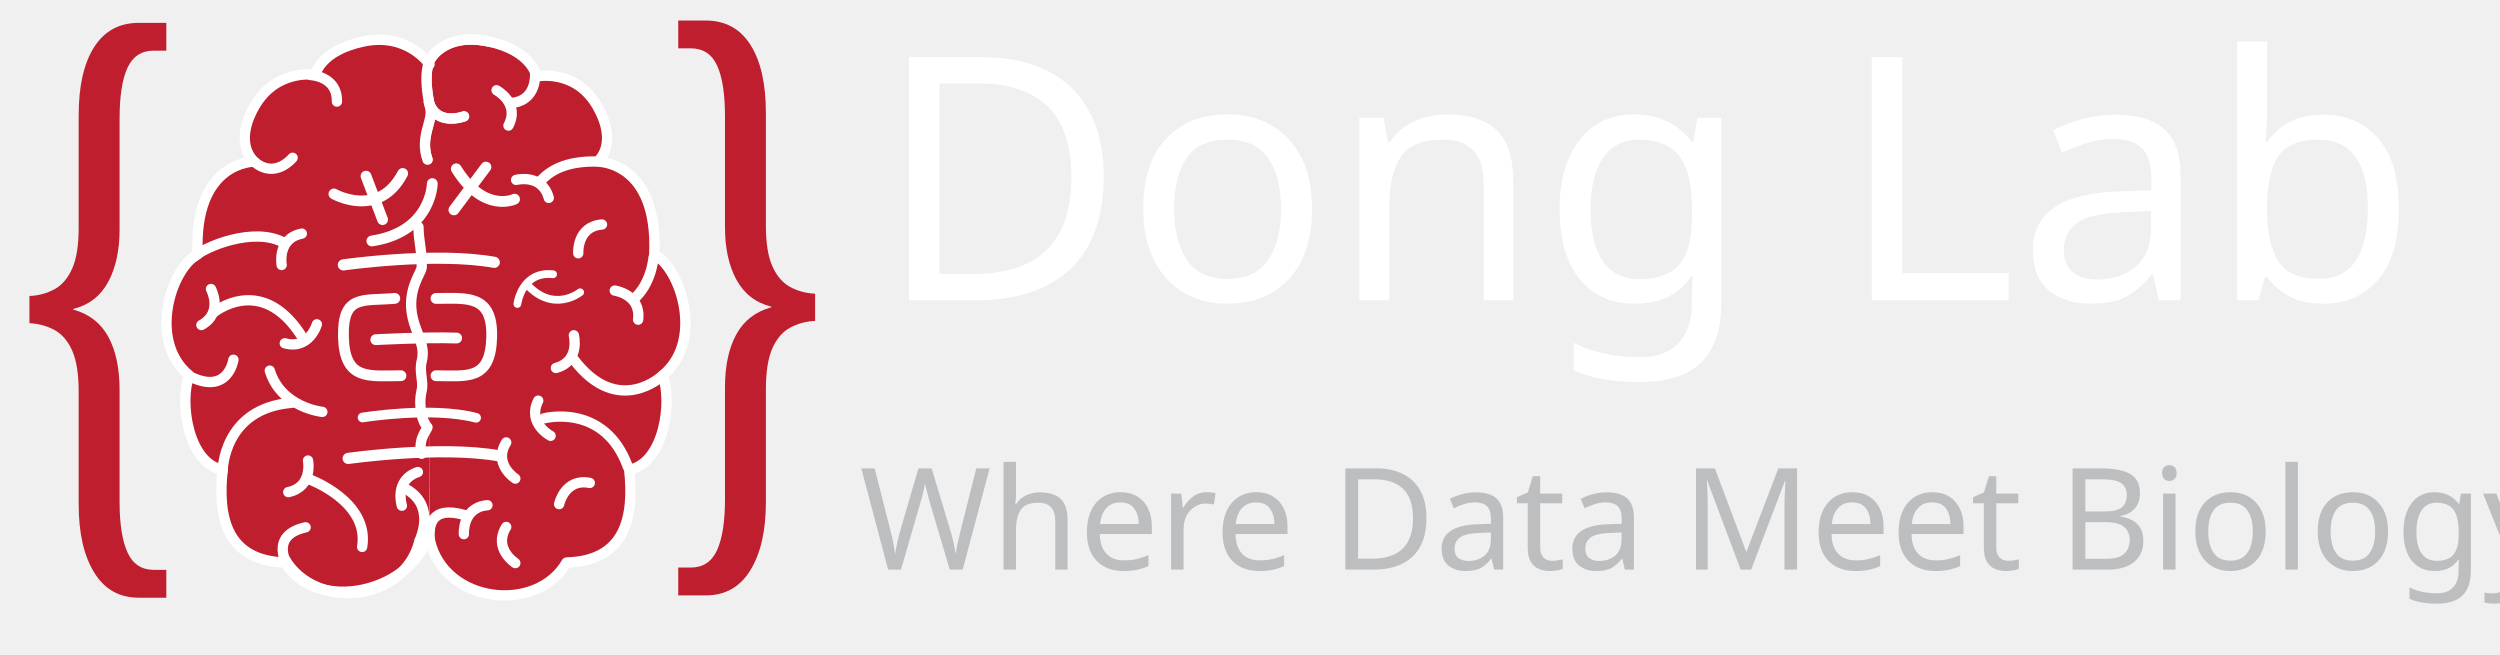
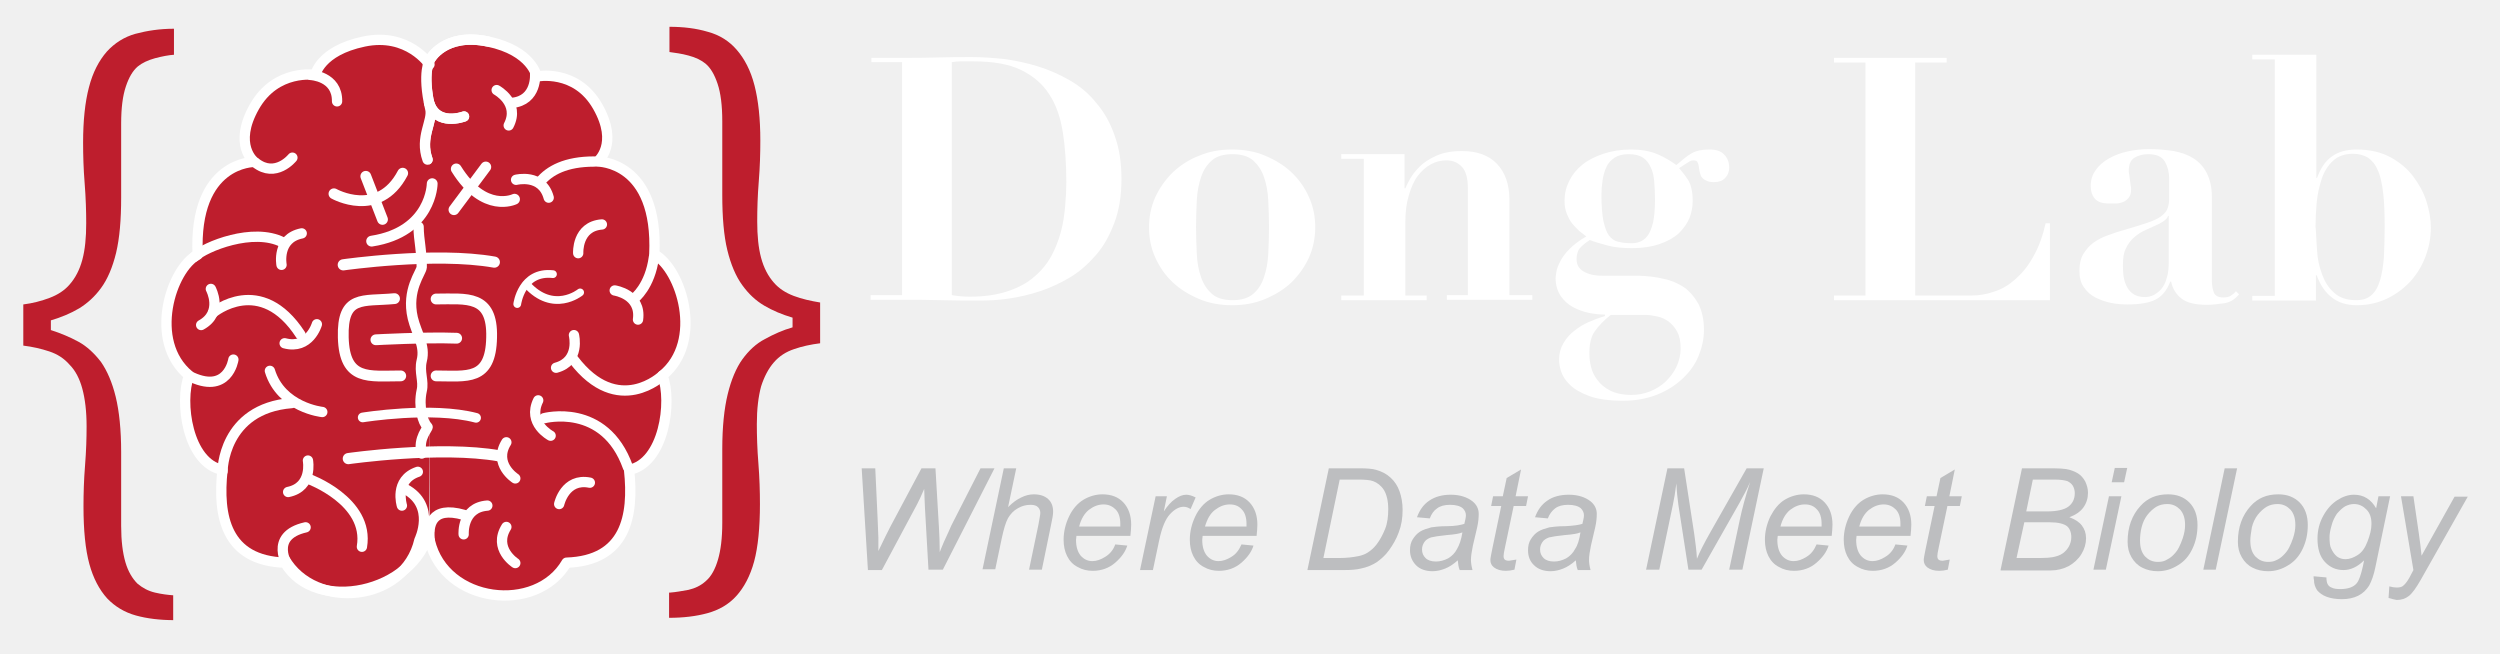
- <svg xmlns="http://www.w3.org/2000/svg" version="1.1" id="Layer_1" x="0px" y="0px" viewBox="0 0 643.78 168.42" style="enable-background:new 0 0 643.78 168.42;" xml:space="preserve">
+ <svg xmlns="http://www.w3.org/2000/svg" version="1.1" id="Layer_1" x="0px" y="0px" viewBox="0 0 643.8 168.4" style="enable-background:new 0 0 643.8 168.4;" xml:space="preserve">
  <style type="text/css">
- 	.st0{fill:#FFFFFF;}
- 	.st1{font-family:'Didot-Bold';}
- 	.st2{font-size:87.678px;}
- 	.st3{fill:#BE1E2D;}
- 	.st4{font-family:'Georgia';}
- 	.st5{font-size:166.699px;}
- 	.st6{fill:none;stroke:#FFFFFF;stroke-width:2.652;stroke-linecap:round;stroke-linejoin:round;stroke-miterlimit:10;}
- 	.st7{fill:#BE1E2D;stroke:#FFFFFF;stroke-width:2.652;stroke-linecap:round;stroke-linejoin:round;stroke-miterlimit:10;}
- 	.st8{fill:none;stroke:#FFFFFF;stroke-width:1.996;stroke-linecap:round;stroke-linejoin:round;stroke-miterlimit:10;}
- 	.st9{fill:none;stroke:#FFFFFF;stroke-width:2.783;stroke-linecap:round;stroke-linejoin:round;stroke-miterlimit:10;}
- 	.st10{fill:none;stroke:#FFFFFF;stroke-width:2.653;stroke-linecap:round;stroke-linejoin:round;stroke-miterlimit:10;}
- 	.st11{fill:none;stroke:#FFFFFF;stroke-width:2.877;stroke-linecap:round;stroke-linejoin:round;stroke-miterlimit:10;}
- 	.st12{fill:none;stroke:#FFFFFF;stroke-width:2.494;stroke-linecap:round;stroke-linejoin:round;stroke-miterlimit:10;}
- 	.st13{fill:#BDBEC0;}
- 	.st14{font-family:'Arial-ItalicMT';}
- 	.st15{font-size:62.627px;}
+ 	.st0{enable-background:new    ;}
+ 	.st1{fill:#FFFFFF;}
+ 	.st2{fill:#BE1E2D;}
+ 	.st3{fill:none;stroke:#FFFFFF;stroke-width:2.652;stroke-linecap:round;stroke-linejoin:round;stroke-miterlimit:10;}
+ 	.st4{fill:#BE1E2D;stroke:#FFFFFF;stroke-width:2.652;stroke-linecap:round;stroke-linejoin:round;stroke-miterlimit:10;}
+ 	.st5{fill:none;stroke:#FFFFFF;stroke-width:1.996;stroke-linecap:round;stroke-linejoin:round;stroke-miterlimit:10;}
+ 	.st6{fill:none;stroke:#FFFFFF;stroke-width:2.783;stroke-linecap:round;stroke-linejoin:round;stroke-miterlimit:10;}
+ 	.st7{fill:none;stroke:#FFFFFF;stroke-width:2.653;stroke-linecap:round;stroke-linejoin:round;stroke-miterlimit:10;}
+ 	.st8{fill:none;stroke:#FFFFFF;stroke-width:2.877;stroke-linecap:round;stroke-linejoin:round;stroke-miterlimit:10;}
+ 	.st9{fill:none;stroke:#FFFFFF;stroke-width:2.494;stroke-linecap:round;stroke-linejoin:round;stroke-miterlimit:10;}
+ 	.st10{fill:#BDBEC0;}
</style>
-   <text transform="matrix(1 0 0 1 225.5534 77.3279)" class="st0 st1 st2">Dong Lab</text>
-   <text transform="matrix(-0.6445 0 0 1 215.2721 131.9783)" class="st3 st4 st5">{</text>
-   <g>
-     <text transform="matrix(0.6445 0 0 1 2.2126 132.574)" class="st3 st4 st5">{</text>
+   <g class="st0">
+     <path class="st1" d="M224.4,16.1v-1.2h8.1c3,0,6,0,8.9-0.1c3-0.1,6-0.1,8.9-0.1c2.6,0,5.4,0.2,8.3,0.5c2.9,0.4,5.8,1,8.7,1.9   c2.9,0.9,5.6,2.1,8.2,3.6c2.6,1.5,4.9,3.4,6.8,5.8c2,2.3,3.6,5.1,4.7,8.3c1.2,3.2,1.8,7,1.8,11.3c0,4.3-0.6,8-1.8,11.2   c-1.2,3.2-2.7,6-4.7,8.3c-2,2.3-4.2,4.3-6.7,5.8c-2.5,1.5-5.1,2.7-7.8,3.6c-2.7,0.9-5.4,1.5-8.1,1.9c-2.7,0.4-5.1,0.5-7.4,0.5   c-3.3,0-6.6,0-10-0.1c-3.3-0.1-6.6-0.1-10-0.1h-8.1v-1.2h8.1v-60H224.4z M249.8,76.4c3.8,0,7-0.5,9.7-1.4c2.7-0.9,5-2.1,6.8-3.7   c1.8-1.5,3.3-3.3,4.4-5.3c1.1-2,1.9-4.1,2.5-6.3c0.6-2.2,0.9-4.4,1.1-6.6s0.3-4.3,0.3-6.2c0-4.7-0.3-9-0.9-12.8   c-0.6-3.8-1.7-7.1-3.5-9.8c-1.7-2.7-4.2-4.8-7.3-6.3c-3.1-1.5-7.2-2.2-12.3-2.2c-1.2,0-2.2,0-3.2,0c-0.9,0-1.7,0.1-2.3,0.2v60   C246.8,76.3,248.4,76.4,249.8,76.4z" />
+     <path class="st1" d="M325.8,40.1c2.6,1.1,4.9,2.5,6.8,4.3c1.9,1.8,3.4,3.9,4.5,6.4c1.1,2.4,1.6,5,1.6,7.7c0,2.7-0.5,5.3-1.6,7.8   c-1.1,2.4-2.6,4.5-4.5,6.4c-1.9,1.8-4.2,3.2-6.8,4.3c-2.6,1.1-5.4,1.6-8.5,1.6c-3,0-5.9-0.5-8.5-1.6c-2.6-1.1-4.9-2.5-6.8-4.3   c-1.9-1.8-3.4-3.9-4.5-6.4c-1.1-2.4-1.6-5-1.6-7.8c0-2.7,0.5-5.2,1.6-7.7c1.1-2.4,2.6-4.5,4.5-6.4c1.9-1.8,4.2-3.3,6.8-4.3   c2.6-1.1,5.4-1.6,8.5-1.6C320.4,38.5,323.2,39,325.8,40.1z M322.7,75.7c1.3-1.1,2.2-2.5,2.8-4.3c0.6-1.8,1-3.8,1.1-6   c0.1-2.3,0.2-4.6,0.2-6.9c0-2.3-0.1-4.6-0.2-6.9c-0.1-2.2-0.5-4.3-1.1-6c-0.6-1.8-1.6-3.2-2.8-4.3c-1.3-1.1-3.1-1.6-5.3-1.6   s-4.1,0.5-5.3,1.6c-1.3,1.1-2.2,2.5-2.8,4.3c-0.6,1.8-1,3.8-1.1,6c-0.1,2.3-0.2,4.5-0.2,6.9c0,2.3,0.1,4.6,0.2,6.9   c0.1,2.3,0.5,4.3,1.1,6c0.6,1.8,1.6,3.2,2.8,4.3c1.3,1.1,3.1,1.6,5.3,1.6S321.4,76.8,322.7,75.7z" />
+     <path class="st1" d="M351.2,76.1V40.9h-5.8v-1.2h16.3v8.8h0.2c0.2-0.5,0.6-1.3,1.2-2.4c0.6-1.1,1.4-2.1,2.5-3.2   c1.1-1.1,2.5-2,4.3-2.8s3.9-1.2,6.6-1.2c3.9,0,6.9,1.1,9,3.3c2.1,2.2,3.2,5.3,3.2,9.1v24.7h5.9v1.2h-22v-1.2h5.4V48.4   c0-2.5-0.5-4.3-1.5-5.4c-1-1.1-2.3-1.7-4-1.7c-1.4,0-2.7,0.3-4,1c-1.3,0.7-2.4,1.7-3.4,3c-1,1.3-1.7,3-2.3,5c-0.6,2-0.9,4.3-0.9,7   v18.8h5.5v1.2h-22v-1.2H351.2z" />
+     <path class="st1" d="M428.4,71.8c2,0.4,3.8,1.2,5.3,2.2c1.5,1.1,2.7,2.5,3.7,4.3c0.9,1.8,1.4,4,1.4,6.7c0,2.3-0.5,4.5-1.4,6.7   c-0.9,2.2-2.3,4.1-4.1,5.8c-1.8,1.7-4,3.1-6.5,4.1s-5.5,1.6-8.7,1.6c-3.7,0-6.6-0.4-8.8-1.2c-2.2-0.8-3.9-1.8-5-2.9   c-1.2-1.1-1.9-2.3-2.3-3.5c-0.4-1.2-0.5-2.2-0.5-3c0-1.6,0.4-3,1.1-4.2c0.7-1.2,1.6-2.3,2.8-3.2c1.1-0.9,2.4-1.7,3.8-2.3   c1.4-0.6,2.7-1.1,4.1-1.5V81c-1.2,0-2.5-0.1-4-0.4c-1.5-0.3-2.9-0.8-4.2-1.5c-1.3-0.7-2.4-1.7-3.2-2.9s-1.3-2.7-1.3-4.6   c0-0.3,0.1-0.8,0.2-1.6c0.1-0.8,0.5-1.7,1-2.7c0.5-1,1.3-2.1,2.4-3.2c1.1-1.1,2.5-2.2,4.3-3.2c-0.5-0.4-1.1-0.9-1.8-1.4   c-0.6-0.6-1.2-1.2-1.8-1.9c-0.6-0.7-1-1.6-1.4-2.5c-0.4-1-0.6-2.1-0.6-3.4c0-1.8,0.4-3.5,1.2-5.1c0.8-1.6,1.9-3,3.4-4.2   c1.5-1.2,3.3-2.1,5.4-2.8c2.1-0.7,4.5-1.1,7.1-1.1c2.6,0,4.9,0.4,6.8,1.2c1.9,0.8,3.5,1.8,4.9,2.8c1.5-1.3,2.8-2.4,3.9-3   c1.2-0.7,2.7-1,4.6-1c1.7,0,3,0.4,3.8,1.3c0.8,0.8,1.3,1.9,1.3,3.3c0,1.2-0.4,2.1-1.1,2.8c-0.7,0.7-1.6,1-2.8,1   c-0.8,0-1.5-0.1-2-0.4c-0.5-0.2-0.9-0.5-1.1-0.8c-0.3-0.3-0.4-0.7-0.5-1.1c-0.1-0.4-0.2-0.7-0.2-0.9c-0.1-0.8-0.2-1.4-0.4-1.8   c-0.1-0.4-0.5-0.6-1.1-0.6c-0.4,0-0.8,0.1-1.2,0.4c-0.5,0.3-1.3,0.8-2.5,1.6c0.7,0.8,1.5,1.8,2.3,3c0.8,1.3,1.2,3.1,1.2,5.5   c0,1.5-0.3,2.9-0.8,4.3c-0.6,1.4-1.5,2.7-2.7,3.9c-1.3,1.2-2.9,2.1-4.9,2.8c-2,0.7-4.4,1.1-7.4,1.1c-2.3,0-4.4-0.2-6.2-0.7   c-1.8-0.5-3.3-0.9-4.5-1.4c-1.7,1.1-2.7,2.1-3,2.8c-0.3,0.8-0.4,1.5-0.4,2.1c0,1.5,0.6,2.5,1.8,3.2c1.2,0.7,2.7,1.1,4.7,1.1h9.6   C424.3,71.1,426.4,71.3,428.4,71.8z M409.7,94.4c0.3,1.2,0.8,2.4,1.7,3.5c0.8,1.1,1.9,2,3.3,2.7c1.4,0.7,3.2,1.1,5.4,1.1   c1.7,0,3.3-0.3,4.8-0.9c1.5-0.6,2.8-1.4,4-2.5c1.1-1.1,2.1-2.3,2.8-3.8c0.7-1.5,1.1-3.1,1.1-4.8c0-1.8-0.3-3.2-0.9-4.3   c-0.6-1.1-1.3-1.9-2.2-2.6c-0.9-0.6-1.8-1.1-2.9-1.3c-1.1-0.2-2-0.4-2.9-0.4h-9.1c-1.8,1.4-3.1,2.8-4.1,4.2c-1,1.4-1.4,3.3-1.4,5.6   C409.3,92.1,409.4,93.2,409.7,94.4z M422.2,62.3c0.8-0.3,1.5-0.8,2.1-1.6c0.6-0.8,1-1.9,1.4-3.4c0.3-1.5,0.5-3.4,0.5-5.8   c0-1.7-0.1-3.3-0.2-4.7c-0.1-1.4-0.4-2.7-0.9-3.7c-0.5-1.1-1.1-1.9-2-2.5c-0.9-0.6-2.1-0.9-3.7-0.9c-1.5,0-2.7,0.3-3.6,0.9   c-0.9,0.6-1.7,1.4-2.1,2.4c-0.5,1-0.8,2.1-1,3.4c-0.2,1.3-0.3,2.6-0.3,3.9c0,2.7,0.2,4.9,0.5,6.6c0.4,1.6,0.8,2.9,1.4,3.7   c0.6,0.8,1.4,1.4,2.2,1.6c0.9,0.2,1.8,0.4,2.8,0.4C420.5,62.7,421.4,62.6,422.2,62.3z" />
+     <path class="st1" d="M501.3,14.9v1.2h-8.1v60h14.5c1.9,0,3.9-0.3,5.8-1c2-0.6,3.8-1.7,5.5-3.2c1.7-1.5,3.3-3.4,4.6-5.8   c1.4-2.4,2.4-5.2,3.2-8.6h1.1v19.8h-55.6v-1.2h8.1v-60h-8.1v-1.2H501.3z" />
+     <path class="st1" d="M572.7,78.1c-1.5,0.2-3,0.4-4.3,0.4c-3,0-5.2-0.5-6.6-1.6c-1.4-1.1-2.3-2.5-2.7-4.4h-0.2   c-0.9,2.3-2.2,3.9-3.9,4.7c-1.6,0.8-4,1.2-7.1,1.2c-1.4,0-2.8-0.1-4.3-0.4c-1.5-0.3-2.8-0.8-4-1.4c-1.2-0.6-2.2-1.5-3-2.7   c-0.8-1.1-1.1-2.5-1.1-4.2c0-1.7,0.3-3.1,1-4.3c0.7-1.1,1.5-2.1,2.6-2.9c1.1-0.8,2.3-1.4,3.7-1.9c1.4-0.5,2.8-1,4.3-1.4   c2.4-0.7,4.3-1.3,5.8-1.8c1.5-0.5,2.6-1,3.5-1.6c0.8-0.6,1.4-1.2,1.7-1.9c0.3-0.7,0.5-1.6,0.5-2.7v-5.3c0-1.6-0.4-3-1.1-4.3   c-0.8-1.3-2.2-1.9-4.3-1.9c-1.3,0-2.5,0.3-3.5,0.9c-1,0.6-1.5,1.7-1.5,3.4c0,0.2,0,0.5,0.1,0.9c0.1,0.4,0.1,0.9,0.2,1.4   c0.1,0.5,0.1,1,0.2,1.5c0.1,0.5,0.1,0.8,0.1,1c0,0.9-0.2,1.6-0.6,2.1c-0.4,0.5-0.9,0.9-1.4,1.1c-0.6,0.2-1.1,0.4-1.8,0.4   c-0.6,0-1.1,0-1.5,0c-0.6,0-1.2,0-1.8-0.1c-0.6-0.1-1.2-0.3-1.6-0.6c-0.5-0.3-0.9-0.8-1.2-1.4c-0.3-0.6-0.5-1.4-0.5-2.4   c0-1.5,0.4-2.9,1.3-4.1c0.8-1.2,2-2.2,3.4-3c1.4-0.8,3-1.4,4.8-1.8c1.8-0.4,3.6-0.6,5.6-0.6c2.2,0,4.3,0.2,6.3,0.5   c2,0.4,3.7,1,5.1,1.9c1.4,0.9,2.6,2.2,3.4,3.8c0.8,1.6,1.3,3.6,1.3,6.1v21.7c0,1.1,0.2,2.1,0.5,2.9c0.3,0.8,1.1,1.3,2.4,1.3   c0.8,0,1.4-0.1,1.9-0.4c0.5-0.3,1-0.7,1.4-1.2l0.8,0.8C575.4,77.2,574.2,77.9,572.7,78.1z M558.3,55.6c-0.1,0.4-0.3,0.7-0.7,1   c-0.3,0.3-0.9,0.7-1.7,1.1c-1.1,0.5-2.2,1-3.3,1.5c-1.1,0.5-2.1,1.1-3,1.9c-0.9,0.8-1.6,1.7-2.1,2.8c-0.6,1.1-0.8,2.5-0.8,4.3   c0,0.7,0,1.5,0.1,2.5c0.1,0.9,0.3,1.8,0.7,2.7c0.4,0.9,0.9,1.6,1.7,2.2c0.8,0.6,1.8,0.9,3.2,0.9c0.8,0,1.5-0.2,2.2-0.5   c0.7-0.4,1.4-0.9,2-1.6c0.6-0.7,1.1-1.7,1.4-2.9c0.4-1.2,0.5-2.6,0.5-4.3V55.6H558.3z" />
+     <path class="st1" d="M580,15.3v-1.2h16.5v31.7h0.2c0.9-2.5,2.1-4.3,3.8-5.5c1.6-1.2,3.8-1.8,6.4-1.8c3.4,0,6.3,0.7,8.7,2   c2.4,1.3,4.4,3,5.9,5c1.5,2,2.7,4.2,3.4,6.5c0.7,2.3,1.1,4.5,1.1,6.6c0,2.6-0.5,5.1-1.4,7.5c-0.9,2.4-2.2,4.5-3.9,6.4   c-1.7,1.8-3.7,3.3-6,4.4c-2.3,1.1-4.9,1.7-7.8,1.7c-2.6,0-4.8-0.7-6.4-2c-1.7-1.3-3-3.2-3.9-5.7h-0.2v6.5H580v-1.2h5.8V15.3H580z    M596.7,64.6c0.1,2.2,0.6,4.2,1.3,6.1c0.7,1.9,1.7,3.5,3.1,4.7c1.4,1.3,3.3,1.9,5.7,1.9c1.6,0,2.9-0.4,3.9-1.3   c1-0.9,1.7-2.1,2.2-3.8c0.5-1.6,0.8-3.6,1-5.9c0.1-2.3,0.2-4.9,0.2-7.8c0-3.5-0.1-6.5-0.4-8.9c-0.3-2.4-0.7-4.4-1.4-5.8   c-0.6-1.5-1.5-2.5-2.5-3.2c-1-0.6-2.3-1-3.8-1c-2.2,0-3.9,0.6-5.2,1.8c-1.3,1.2-2.3,2.8-2.9,4.6c-0.6,1.9-1.1,3.9-1.3,6.1   c-0.2,2.2-0.3,4.3-0.3,6.2C596.5,60.4,596.5,62.4,596.7,64.6z" />
  </g>
-   <path class="st6" d="M141.83,136.68c0,0,6.25,2.69,3.69,8.74" />
-   <path class="st7" d="M110.09,41.1c-2.08-5.79,1.46-10,0.74-13.1c-2.18-9.46-0.1-12.6-0.1-12.6s3.56-7.1,14.96-4.73  c11.4,2.37,12.47,9.03,12.47,9.03s10.11-2.15,15.7,7.74c5.59,9.89,0,14.19,0,14.19s15.7-0.22,14.62,23.87  c6.88,3.66,12.9,22.37,2.15,31.18c2.58,6.67,0.43,22.58-8.6,24.3c1.29,12.04-0.86,23.44-16.13,23.87  c-7.74,13.33-31.42,10.54-35.17-5.59" />
-   <path class="st7" d="M110.61,16.58c0,0-5.53-8.27-16.93-5.91c-11.4,2.37-12.47,8.6-12.47,8.6s-10.11-1.72-15.7,8.17  c-5.59,9.89,0,14.19,0,14.19s-15.7-0.22-14.62,23.87c-6.88,3.66-12.9,22.37-2.15,31.18c-2.58,6.67-0.43,22.58,8.6,24.3  c-1.29,12.04,0.86,23.44,16.13,23.87c7.74,13.33,33.39,7.94,37.14-8.18" />
-   <path class="st6" d="M163.35,76.83c0,0,4.03-2.97,4.97-10.59" />
-   <path class="st6" d="M147.77,86.34c0,0,1.72,6.7-4.62,8.42" />
-   <path class="st6" d="M54.33,74.42c0,0,3.28,6.09-2.47,9.28" />
-   <path class="st6" d="M132.9,46.32c0,0,6.7-1.71,8.41,4.64" />
-   <path class="st6" d="M141.79,112.23c0,0-6.14-3.19-3.19-9.06" />
-   <path class="st6" d="M140.09,107.73c0,0,15.63-4.15,21.63,12.57" />
-   <path class="st6" d="M57.32,121.36c0,0,0.04-16.17,17.75-17.63" />
-   <path class="st6" d="M83.01,106.07c0,0-10.62-1.08-13.54-10.63" />
-   <path class="st6" d="M110.73,139.27c-0.47-3.67,0.1-9.16,8.81-6.66" />
-   <path class="st6" d="M74.19,145.87c0,0-5.19-7.94,4.51-10.08" />
-   <path class="st6" d="M127.87,23.24c0,0,6.1,3.27,3.06,9.1" />
-   <path class="st6" d="M119.49,29.97c0,0-7.05,2.66-9.04-3.61" />
-   <path class="st6" d="M137.79,18.99c0,0,0.56,6.89-5.99,7.51" />
-   <path class="st6" d="M80.01,19.33c0,0,6.91,0.26,6.75,6.83" />
-   <path class="st6" d="M75.35,40.63c0,0-4.35,5.38-9.51,1.31" />
-   <path class="st6" d="M79.32,118.59c0,0,1.34,6.79-5.09,8.14" />
-   <path class="st6" d="M148.91,65.22c0,0-0.44-6.9,6.11-7.41" />
-   <path class="st6" d="M72.53,68.24c0,0-1.26-6.8,5.19-8.08" />
-   <path class="st6" d="M81.6,83.51c0,0-1.93,6.64-8.27,4.89" />
-   <path class="st6" d="M119.45,137.55c0,0-0.48-6.9,6.07-7.45" />
-   <path class="st6" d="M132.7,145c0,0-5.82-3.74-2.34-9.31" />
-   <path class="st6" d="M132.7,123.24c0,0-5.82-3.74-2.34-9.31" />
-   <path class="st6" d="M103.49,130.23c0,0-2.11-6.59,4.13-8.67" />
-   <path class="st6" d="M79.43,123.34c0,0,15.8,5.68,13.83,17.5" />
-   <path class="st6" d="M158.3,74.83c0,0,6.85,0.96,6.02,7.49" />
-   <path class="st6" d="M143.98,129.82c0,0,1.46-6.76,7.9-5.46" />
-   <path class="st6" d="M170.63,96.69c0,0-11.43,10.97-22.86-4.09" />
-   <path class="st6" d="M54.93,80.53c0,0,12.17-10.15,22.52,5.67" />
-   <path class="st6" d="M60.11,92.63c0,0-1.37,9.44-11.56,4.13" />
-   <path class="st6" d="M139.1,46.75c2.43-2.87,6.65-5.19,13.95-5.16" />
-   <path class="st6" d="M50.09,66.06c2.75-2.57,15.11-7.63,22.7-3.72" />
-   <path class="st8" d="M133.23,78.28c0,0,1.06-8.55,9.2-7.65" />
-   <path class="st8" d="M149.4,75.26c0,0-6.89,5.55-13.77-2.07" />
-   <path class="st9" d="M111.32,47.28c0,0-0.13,12.44-15.56,14.77" />
-   <path class="st10" d="M108.58,116.85c-1.14-4.04,1.83-6.61,1.48-6.9c-1.19-0.98-2.45-5.2-1.49-9.32c0.58-2.48-0.7-4.76,0.04-7.7  c0.99-3.92-1.35-6.89-2.31-10.97c-1.71-7.28,2.24-11.66,2.3-13.14c0.14-3.77-0.84-7.03-0.84-10.39" />
-   <path class="st11" d="M88.42,68.21c0,0,23.72-3.38,38.86-0.66" />
-   <path class="st11" d="M89.66,118.05c0,0,23.72-3.38,38.86-0.66" />
-   <path class="st12" d="M93.36,107.51c0,0,17.79-2.92,29.24,0.08" />
-   <path class="st9" d="M103.25,96.75c-8.18,0-14.52,1.39-14.81-9.95c-0.28-11.07,5-9.24,13.22-9.96" />
-   <path class="st9" d="M132.5,51.29c0,0-7.85,3.78-15-7.82" />
-   <line class="st9" x1="125.13" y1="43.02" x2="116.89" y2="54.05" />
-   <path class="st9" d="M85.99,49.94c0,0,11.53,6.54,17.71-5.27" />
-   <line class="st9" x1="94.25" y1="45.36" x2="98.52" y2="56.55" />
-   <path class="st6" d="M73.34,143.96c7.74,13.33,30.98,11.24,34.73-4.89c0.02,0.04,4.41-8.94-3.71-13.24" />
-   <path class="st6" d="M110.09,41.1c-2.08-5.79,1.46-10,0.74-13.1c-2.18-9.46-0.1-12.6-0.1-12.6s3.56-7.1,14.96-4.73" />
-   <path class="st6" d="M119.49,29.97c0,0-7.05,2.66-9.04-3.61" />
-   <path class="st9" d="M112.27,96.75c7.92,0,14.06,1.39,14.35-9.95c0.27-11.07-6.42-9.95-14.35-9.95" />
-   <path class="st9" d="M96.77,87.47c0,0,12.61-0.68,20.82-0.42" />
-   <text transform="matrix(0.583 0 0 0.583 221.359 146.6819)" class="st13 st14 st15">Where Data Meet Biology</text>
+   <g class="st0">
+     <path class="st2" d="M172.6,152.6c1.4-0.1,3-0.4,4.7-0.7c1.7-0.4,3.2-1.1,4.5-2.3c1.4-1.2,2.4-3.1,3.1-5.5c0.7-2.4,1.1-5.5,1.1-9.4   v-19c0-5.8,0.5-10.5,1.4-14.2c0.9-3.7,2.2-6.8,3.8-9c1.6-2.2,3.5-4,5.8-5.2c2.2-1.2,4.6-2.3,7.1-3v-2.5c-2.7-0.8-5.1-1.8-7.3-3.1   c-2.2-1.3-4-3-5.6-5.2c-1.7-2.3-3-5.4-3.9-9.1c-0.9-3.7-1.3-8.5-1.3-14.2v-19c0-4-0.4-7.2-1.2-9.6c-0.8-2.4-1.8-4.1-3.1-5.2   c-1.1-0.9-2.5-1.6-4.4-2.1c-1.8-0.5-3.5-0.7-4.9-0.9V6.9c3.6,0,6.9,0.4,9.9,1.3c3,0.8,5.5,2.4,7.4,4.6c2,2.3,3.6,5.3,4.6,9.2   c1,3.9,1.5,8.6,1.5,14.2c0,3.3-0.1,6.8-0.4,10.5c-0.3,3.7-0.4,7.2-0.4,10.3c0,3.7,0.3,6.8,1,9.4c0.7,2.6,1.8,4.7,3.3,6.4   c1.3,1.5,3,2.6,5.1,3.4c2.1,0.8,4.4,1.3,6.8,1.7v10.5c-2.4,0.3-4.7,0.8-6.7,1.5c-2.1,0.7-3.8,1.8-5.2,3.4c-1.4,1.6-2.5,3.7-3.3,6.2   c-0.7,2.6-1.1,5.8-1.1,9.7c0,3,0.1,6.4,0.4,10.1c0.3,3.8,0.4,7.3,0.4,10.5c0,6.1-0.5,11.1-1.5,14.8c-1,3.7-2.6,6.7-4.6,8.9   c-2,2.2-4.5,3.6-7.4,4.4c-2.9,0.8-6.2,1.2-9.9,1.2V152.6z" />
+   </g>
+   <g class="st0">
+     <path class="st2" d="M44.9,159.7c-3.7,0-7-0.4-9.9-1.2c-2.9-0.8-5.4-2.3-7.4-4.4c-2-2.2-3.6-5.2-4.6-8.9c-1-3.7-1.5-8.6-1.5-14.8   c0-3.3,0.1-6.8,0.4-10.5c0.3-3.8,0.4-7.1,0.4-10.1c0-3.9-0.4-7.1-1.1-9.7c-0.7-2.6-1.8-4.7-3.3-6.2c-1.4-1.6-3.1-2.7-5.2-3.4   c-2.1-0.7-4.3-1.2-6.7-1.5V78.4c2.4-0.3,4.7-0.9,6.8-1.7c2.1-0.8,3.8-1.9,5.1-3.4c1.5-1.7,2.6-3.8,3.3-6.4c0.7-2.6,1-5.7,1-9.4   c0-3.1-0.1-6.5-0.4-10.3c-0.3-3.7-0.4-7.2-0.4-10.5c0-5.6,0.5-10.4,1.5-14.2c1-3.9,2.6-6.9,4.6-9.2c2-2.2,4.5-3.8,7.4-4.6   c3-0.8,6.3-1.3,9.9-1.3v6.7c-1.4,0.1-3,0.4-4.9,0.9c-1.8,0.5-3.3,1.2-4.4,2.1c-1.3,1.1-2.3,2.8-3.1,5.2c-0.8,2.4-1.2,5.5-1.2,9.6   v19c0,5.7-0.4,10.4-1.3,14.2c-0.9,3.7-2.2,6.8-3.9,9.1c-1.6,2.2-3.5,3.9-5.6,5.2c-2.2,1.3-4.6,2.3-7.3,3.1v2.5   c2.5,0.8,4.9,1.8,7.1,3c2.2,1.2,4.1,3,5.8,5.2c1.6,2.3,2.9,5.3,3.8,9c0.9,3.7,1.4,8.5,1.4,14.2v19c0,3.9,0.4,7,1.1,9.4   c0.7,2.4,1.8,4.2,3.1,5.5c1.3,1.1,2.8,1.9,4.5,2.3c1.7,0.4,3.3,0.6,4.7,0.7V159.7z" />
+   </g>
+   <path class="st3" d="M141.8,136.7c0,0,6.2,2.7,3.7,8.7" />
+   <path class="st4" d="M110.1,41.1c-2.1-5.8,1.5-10,0.7-13.1c-2.2-9.5-0.1-12.6-0.1-12.6s3.6-7.1,15-4.7s12.5,9,12.5,9  s10.1-2.1,15.7,7.7s0,14.2,0,14.2s15.7-0.2,14.6,23.9c6.9,3.7,12.9,22.4,2.1,31.2c2.6,6.7,0.4,22.6-8.6,24.3  c1.3,12-0.9,23.4-16.1,23.9c-7.7,13.3-31.4,10.5-35.2-5.6" />
+   <path class="st4" d="M110.6,16.6c0,0-5.5-8.3-16.9-5.9c-11.4,2.4-12.5,8.6-12.5,8.6s-10.1-1.7-15.7,8.2s0,14.2,0,14.2  s-15.7-0.2-14.6,23.9C44,69.2,38,87.9,48.7,96.7c-2.6,6.7-0.4,22.6,8.6,24.3c-1.3,12,0.9,23.4,16.1,23.9c7.7,13.3,33.4,7.9,37.1-8.2  " />
+   <path class="st3" d="M163.4,76.8c0,0,4-3,5-10.6" />
+   <path class="st3" d="M147.8,86.3c0,0,1.7,6.7-4.6,8.4" />
+   <path class="st3" d="M54.3,74.4c0,0,3.3,6.1-2.5,9.3" />
+   <path class="st3" d="M132.9,46.3c0,0,6.7-1.7,8.4,4.6" />
+   <path class="st3" d="M141.8,112.2c0,0-6.1-3.2-3.2-9.1" />
+   <path class="st3" d="M140.1,107.7c0,0,15.6-4.2,21.6,12.6" />
+   <path class="st3" d="M57.3,121.4c0,0,0-16.2,17.8-17.6" />
+   <path class="st3" d="M83,106.1c0,0-10.6-1.1-13.5-10.6" />
+   <path class="st3" d="M110.7,139.3c-0.5-3.7,0.1-9.2,8.8-6.7" />
+   <path class="st3" d="M74.2,145.9c0,0-5.2-7.9,4.5-10.1" />
+   <path class="st3" d="M127.9,23.2c0,0,6.1,3.3,3.1,9.1" />
+   <path class="st3" d="M119.5,30c0,0-7.1,2.7-9-3.6" />
+   <path class="st3" d="M137.8,19c0,0,0.6,6.9-6,7.5" />
+   <path class="st3" d="M80,19.3c0,0,6.9,0.3,6.8,6.8" />
+   <path class="st3" d="M75.3,40.6c0,0-4.3,5.4-9.5,1.3" />
+   <path class="st3" d="M79.3,118.6c0,0,1.3,6.8-5.1,8.1" />
+   <path class="st3" d="M148.9,65.2c0,0-0.4-6.9,6.1-7.4" />
+   <path class="st3" d="M72.5,68.2c0,0-1.3-6.8,5.2-8.1" />
+   <path class="st3" d="M81.6,83.5c0,0-1.9,6.6-8.3,4.9" />
+   <path class="st3" d="M119.4,137.6c0,0-0.5-6.9,6.1-7.4" />
+   <path class="st3" d="M132.7,145c0,0-5.8-3.7-2.3-9.3" />
+   <path class="st3" d="M132.7,123.2c0,0-5.8-3.7-2.3-9.3" />
+   <path class="st3" d="M103.5,130.2c0,0-2.1-6.6,4.1-8.7" />
+   <path class="st3" d="M79.4,123.3c0,0,15.8,5.7,13.8,17.5" />
+   <path class="st3" d="M158.3,74.8c0,0,6.9,1,6,7.5" />
+   <path class="st3" d="M144,129.8c0,0,1.5-6.8,7.9-5.5" />
+   <path class="st3" d="M170.6,96.7c0,0-11.4,11-22.9-4.1" />
+   <path class="st3" d="M54.9,80.5c0,0,12.2-10.2,22.5,5.7" />
+   <path class="st3" d="M60.1,92.6c0,0-1.4,9.4-11.6,4.1" />
+   <path class="st3" d="M139.1,46.8c2.4-2.9,6.6-5.2,13.9-5.2" />
+   <path class="st3" d="M50.1,66.1c2.8-2.6,15.1-7.6,22.7-3.7" />
+   <path class="st5" d="M133.2,78.3c0,0,1.1-8.6,9.2-7.7" />
+   <path class="st5" d="M149.4,75.3c0,0-6.9,5.6-13.8-2.1" />
+   <path class="st6" d="M111.3,47.3c0,0-0.1,12.4-15.6,14.8" />
+   <path class="st7" d="M108.6,116.8c-1.1-4,1.8-6.6,1.5-6.9c-1.2-1-2.4-5.2-1.5-9.3c0.6-2.5-0.7-4.8,0-7.7c1-3.9-1.3-6.9-2.3-11  c-1.7-7.3,2.2-11.7,2.3-13.1c0.1-3.8-0.8-7-0.8-10.4" />
+   <path class="st8" d="M88.4,68.2c0,0,23.7-3.4,38.9-0.7" />
+   <path class="st8" d="M89.7,118.1c0,0,23.7-3.4,38.9-0.7" />
+   <path class="st9" d="M93.4,107.5c0,0,17.8-2.9,29.2,0.1" />
+   <path class="st6" d="M103.2,96.8c-8.2,0-14.5,1.4-14.8-9.9c-0.3-11.1,5-9.2,13.2-10" />
+   <path class="st6" d="M132.5,51.3c0,0-7.8,3.8-15-7.8" />
+   <line class="st6" x1="125.1" y1="43" x2="116.9" y2="54" />
+   <path class="st6" d="M86,49.9c0,0,11.5,6.5,17.7-5.3" />
+   <line class="st6" x1="94.2" y1="45.4" x2="98.5" y2="56.5" />
+   <path class="st3" d="M73.3,144c7.7,13.3,31,11.2,34.7-4.9c0,0,4.4-8.9-3.7-13.2" />
+   <path class="st3" d="M110.1,41.1c-2.1-5.8,1.5-10,0.7-13.1c-2.2-9.5-0.1-12.6-0.1-12.6s3.6-7.1,15-4.7" />
+   <path class="st3" d="M119.5,30c0,0-7.1,2.7-9-3.6" />
+   <path class="st6" d="M112.3,96.8c7.9,0,14.1,1.4,14.3-9.9c0.3-11.1-6.4-9.9-14.3-9.9" />
+   <path class="st6" d="M96.8,87.5c0,0,12.6-0.7,20.8-0.4" />
+   <path class="st10" d="M223.5,146.7l-1.6-26.1h3.5l0.6,12.9c0,0.6,0.1,2.3,0.2,5c0,0.8,0,1.3,0,1.6c0,0.2,0,0.8,0,1.8  c1.4-3,2.5-5.1,3.1-6.3l8-15h3.6l0.9,15.3c0.1,1.7,0.2,3.9,0.2,6.3c0.2-0.6,0.6-1.5,1.1-2.7c0.9-1.9,1.5-3.3,1.9-4.2l7.5-14.7h3.6  l-13.3,26.1h-3.7l-0.9-15.8c-0.1-1.4-0.1-3-0.2-5c-0.7,1.7-1.3,2.9-1.8,3.9l-9.1,17H223.5z" />
+   <path class="st10" d="M253,146.7l5.5-26.1h3.2l-2.1,10c1.2-1.2,2.3-2,3.4-2.5c1-0.5,2.1-0.8,3.2-0.8c1.6,0,2.8,0.4,3.7,1.2  c0.9,0.8,1.3,1.9,1.3,3.3c0,0.7-0.2,1.9-0.6,3.7l-2.3,11.2H265l2.4-11.5c0.3-1.7,0.5-2.7,0.5-3.1c0-0.6-0.2-1.1-0.6-1.5  c-0.4-0.4-1-0.6-1.9-0.6c-1.2,0-2.3,0.3-3.3,0.9c-1.1,0.6-1.9,1.5-2.5,2.5c-0.6,1.1-1.1,2.8-1.6,5.1l-1.7,8.1H253z" />
+   <path class="st10" d="M287.2,140.2l3.1,0.3c-0.5,1.6-1.5,3-3.1,4.4c-1.6,1.4-3.6,2.1-5.8,2.1c-1.4,0-2.7-0.3-3.9-1  c-1.2-0.6-2.1-1.6-2.7-2.8c-0.6-1.2-0.9-2.6-0.9-4.2c0-2.1,0.5-4.1,1.4-6s2.2-3.4,3.7-4.3c1.5-0.9,3.2-1.4,4.9-1.4  c2.3,0,4.1,0.7,5.4,2.1c1.3,1.4,2,3.3,2,5.7c0,0.9-0.1,1.9-0.2,2.9h-13.9c0,0.4-0.1,0.7-0.1,1c0,1.8,0.4,3.1,1.2,4.1  c0.8,0.9,1.8,1.4,3,1.4c1.1,0,2.2-0.4,3.3-1.1C285.8,142.7,286.7,141.6,287.2,140.2z M277.9,135.6h10.6c0-0.3,0-0.6,0-0.7  c0-1.6-0.4-2.9-1.2-3.7s-1.8-1.3-3.1-1.3c-1.4,0-2.6,0.5-3.8,1.4C279.3,132.2,278.4,133.6,277.9,135.6z" />
+   <path class="st10" d="M293.6,146.7l4-18.9h2.9l-0.8,3.9c1-1.5,1.9-2.5,2.9-3.2s1.9-1.1,2.9-1.1c0.6,0,1.4,0.2,2.4,0.7l-1.3,3  c-0.6-0.4-1.2-0.6-1.8-0.6c-1.1,0-2.3,0.6-3.5,1.9s-2.1,3.5-2.8,6.8l-1.6,7.6H293.6z" />
+   <path class="st10" d="M319.7,140.2l3.1,0.3c-0.5,1.6-1.5,3-3.1,4.4c-1.6,1.4-3.6,2.1-5.8,2.1c-1.4,0-2.7-0.3-3.9-1  c-1.2-0.6-2.1-1.6-2.7-2.8c-0.6-1.2-0.9-2.6-0.9-4.2c0-2.1,0.5-4.1,1.4-6s2.2-3.4,3.7-4.3c1.5-0.9,3.2-1.4,4.9-1.4  c2.3,0,4.1,0.7,5.4,2.1c1.3,1.4,2,3.3,2,5.7c0,0.9-0.1,1.9-0.2,2.9h-13.9c0,0.4-0.1,0.7-0.1,1c0,1.8,0.4,3.1,1.2,4.1  c0.8,0.9,1.8,1.4,3,1.4c1.1,0,2.2-0.4,3.3-1.1C318.3,142.7,319.1,141.6,319.7,140.2z M310.3,135.6H321c0-0.3,0-0.6,0-0.7  c0-1.6-0.4-2.9-1.2-3.7c-0.8-0.9-1.8-1.3-3.1-1.3c-1.4,0-2.6,0.5-3.8,1.4C311.7,132.2,310.9,133.6,310.3,135.6z" />
+   <path class="st10" d="M336.7,146.7l5.5-26.1h7.9c1.9,0,3.3,0.1,4.3,0.4c1.4,0.4,2.6,1,3.7,2c1,0.9,1.8,2.1,2.3,3.5  c0.5,1.4,0.8,3,0.8,4.8c0,2.1-0.3,4-1,5.8c-0.6,1.7-1.5,3.2-2.5,4.6s-2.1,2.3-3.2,3.1c-1.1,0.7-2.5,1.3-4,1.6  c-1.2,0.3-2.6,0.4-4.3,0.4H336.7z M340.8,143.7h4.1c1.9,0,3.5-0.2,5-0.5c0.9-0.2,1.7-0.5,2.3-0.9c0.8-0.5,1.6-1.2,2.3-2.1  c0.9-1.2,1.6-2.5,2.2-4s0.8-3.2,0.8-5.1c0-2.1-0.4-3.7-1.1-4.9c-0.7-1.1-1.7-1.9-2.8-2.3c-0.8-0.3-2.2-0.4-3.9-0.4H345L340.8,143.7z  " />
+   <path class="st10" d="M375.4,144.3c-1.1,1-2.2,1.7-3.2,2.1c-1,0.4-2.1,0.7-3.3,0.7c-1.7,0-3.2-0.5-4.2-1.5s-1.6-2.3-1.6-3.9  c0-1.1,0.2-2,0.7-2.8c0.5-0.8,1.1-1.5,1.9-2c0.8-0.5,1.8-0.8,2.9-1.1c0.7-0.1,2.1-0.3,4.1-0.3s3.5-0.3,4.4-0.6  c0.2-0.9,0.4-1.6,0.4-2.2c0-0.7-0.3-1.3-0.8-1.8c-0.7-0.6-1.8-0.9-3.3-0.9c-1.4,0-2.5,0.3-3.3,0.9c-0.9,0.6-1.5,1.5-1.9,2.6  l-3.3-0.3c0.7-1.9,1.7-3.3,3.2-4.3s3.3-1.5,5.5-1.5c2.3,0,4.2,0.6,5.6,1.7c1,0.8,1.6,1.9,1.6,3.2c0,1-0.1,2.2-0.4,3.5l-1.1,4.7  c-0.3,1.5-0.5,2.7-0.5,3.7c0,0.6,0.1,1.5,0.4,2.6h-3.3C375.6,146.1,375.5,145.3,375.4,144.3z M376.6,137.1c-0.5,0.2-0.9,0.3-1.5,0.4  c-0.5,0.1-1.4,0.2-2.6,0.3c-1.9,0.2-3.2,0.4-4,0.6c-0.8,0.3-1.4,0.7-1.7,1.2c-0.4,0.6-0.6,1.2-0.6,1.9c0,0.9,0.3,1.6,0.9,2.2  c0.6,0.6,1.5,0.9,2.7,0.9c1.1,0,2.1-0.3,3.1-0.8c1-0.6,1.8-1.4,2.3-2.4C375.8,140.4,376.3,139,376.6,137.1z" />
+   <path class="st10" d="M390.5,144.1l-0.5,2.6c-0.8,0.2-1.5,0.3-2.2,0.3c-1.3,0-2.3-0.3-3.1-0.9c-0.6-0.5-0.9-1.1-0.9-1.9  c0-0.4,0.2-1.4,0.5-2.9l2.3-11H384l0.5-2.5h2.5l1-4.7l3.7-2.2l-1.4,6.9h3.2l-0.5,2.5h-3.2l-2.2,10.5c-0.3,1.3-0.4,2.1-0.4,2.4  c0,0.4,0.1,0.7,0.3,0.9c0.2,0.2,0.6,0.3,1.1,0.3C389.3,144.3,389.9,144.2,390.5,144.1z" />
+   <path class="st10" d="M405.8,144.3c-1.1,1-2.2,1.7-3.2,2.1c-1,0.4-2.1,0.7-3.3,0.7c-1.7,0-3.2-0.5-4.2-1.5c-1.1-1-1.6-2.3-1.6-3.9  c0-1.1,0.2-2,0.7-2.8s1.1-1.5,1.9-2c0.8-0.5,1.8-0.8,2.9-1.1c0.7-0.1,2.1-0.3,4.1-0.3c2-0.1,3.5-0.3,4.4-0.6  c0.2-0.9,0.4-1.6,0.4-2.2c0-0.7-0.3-1.3-0.8-1.8c-0.7-0.6-1.8-0.9-3.3-0.9c-1.4,0-2.5,0.3-3.3,0.9s-1.5,1.5-1.9,2.6l-3.3-0.3  c0.7-1.9,1.7-3.3,3.2-4.3c1.4-1,3.3-1.5,5.5-1.5c2.3,0,4.2,0.6,5.6,1.7c1,0.8,1.6,1.9,1.6,3.2c0,1-0.1,2.2-0.4,3.5l-1.1,4.7  c-0.3,1.5-0.5,2.7-0.5,3.7c0,0.6,0.1,1.5,0.4,2.6h-3.3C406,146.1,405.9,145.3,405.8,144.3z M407,137.1c-0.5,0.2-0.9,0.3-1.5,0.4  c-0.5,0.1-1.4,0.2-2.6,0.3c-1.9,0.2-3.2,0.4-4,0.6c-0.8,0.3-1.4,0.7-1.7,1.2c-0.4,0.6-0.6,1.2-0.6,1.9c0,0.9,0.3,1.6,0.9,2.2  s1.5,0.9,2.7,0.9c1.1,0,2.1-0.3,3.1-0.8c1-0.6,1.8-1.4,2.3-2.4C406.3,140.4,406.7,139,407,137.1z" />
+   <path class="st10" d="M423.9,146.7l5.5-26.1h4.3l2.6,16.9c0.3,2.2,0.6,4.4,0.7,6.4c0.7-1.8,1.9-4.1,3.6-7.1l9.2-16.2h4.4l-5.5,26.1  h-3.4L448,134c0.6-2.9,1.5-6.2,2.7-9.9c-0.7,1.7-1.7,3.5-2.8,5.5l-9.7,17.1h-3.4l-2.6-16.8c-0.2-1.5-0.4-3.3-0.5-5.4  c-0.3,2.3-0.6,4.1-0.9,5.5l-3.5,16.7H423.9z" />
+   <path class="st10" d="M467.8,140.2l3.1,0.3c-0.5,1.6-1.5,3-3.1,4.4c-1.6,1.4-3.6,2.1-5.8,2.1c-1.4,0-2.7-0.3-3.9-1  c-1.2-0.6-2.1-1.6-2.7-2.8c-0.6-1.2-0.9-2.6-0.9-4.2c0-2.1,0.5-4.1,1.4-6c1-1.9,2.2-3.4,3.7-4.3c1.5-0.9,3.2-1.4,4.9-1.4  c2.3,0,4.1,0.7,5.4,2.1c1.3,1.4,2,3.3,2,5.7c0,0.9-0.1,1.9-0.2,2.9h-13.9c0,0.4-0.1,0.7-0.1,1c0,1.8,0.4,3.1,1.2,4.1  c0.8,0.9,1.8,1.4,3,1.4c1.1,0,2.2-0.4,3.3-1.1C466.4,142.7,467.2,141.6,467.8,140.2z M458.5,135.6h10.6c0-0.3,0-0.6,0-0.7  c0-1.6-0.4-2.9-1.2-3.7c-0.8-0.9-1.8-1.3-3.1-1.3c-1.4,0-2.6,0.5-3.8,1.4C459.9,132.2,459,133.6,458.5,135.6z" />
+   <path class="st10" d="M488.1,140.2l3.1,0.3c-0.5,1.6-1.5,3-3.1,4.4s-3.6,2.1-5.8,2.1c-1.4,0-2.7-0.3-3.9-1c-1.2-0.6-2.1-1.6-2.7-2.8  c-0.6-1.2-0.9-2.6-0.9-4.2c0-2.1,0.5-4.1,1.4-6s2.2-3.4,3.7-4.3c1.5-0.9,3.2-1.4,4.9-1.4c2.3,0,4.1,0.7,5.4,2.1s2,3.3,2,5.7  c0,0.9-0.1,1.9-0.2,2.9h-13.9c0,0.4-0.1,0.7-0.1,1c0,1.8,0.4,3.1,1.2,4.1c0.8,0.9,1.8,1.4,3,1.4c1.1,0,2.2-0.4,3.3-1.1  C486.7,142.7,487.6,141.6,488.1,140.2z M478.8,135.6h10.6c0-0.3,0-0.6,0-0.7c0-1.6-0.4-2.9-1.2-3.7s-1.8-1.3-3.1-1.3  c-1.4,0-2.6,0.5-3.8,1.4C480.2,132.2,479.3,133.6,478.8,135.6z" />
+   <path class="st10" d="M502.1,144.1l-0.5,2.6c-0.8,0.2-1.5,0.3-2.2,0.3c-1.3,0-2.3-0.3-3.1-0.9c-0.6-0.5-0.9-1.1-0.9-1.9  c0-0.4,0.2-1.4,0.5-2.9l2.3-11h-2.5l0.5-2.5h2.5l1-4.7l3.7-2.2l-1.4,6.9h3.2l-0.5,2.5h-3.2l-2.2,10.5c-0.3,1.3-0.4,2.1-0.4,2.4  c0,0.4,0.1,0.7,0.3,0.9c0.2,0.2,0.6,0.3,1.1,0.3C500.9,144.3,501.5,144.2,502.1,144.1z" />
+   <path class="st10" d="M515.2,146.7l5.5-26.1h8.1c1.5,0,2.6,0.1,3.3,0.2c1.2,0.2,2.1,0.6,3,1.1c0.8,0.5,1.4,1.2,1.9,2.1  c0.4,0.9,0.7,1.8,0.7,2.9c0,1.4-0.4,2.7-1.2,3.8c-0.8,1.1-2,1.9-3.6,2.5c1.4,0.5,2.5,1.2,3.2,2.1c0.7,0.9,1.1,2,1.1,3.3  c0,1.4-0.4,2.8-1.2,4.1c-0.8,1.3-1.9,2.3-3.3,3.1c-1.4,0.7-2.9,1.1-4.6,1.1H515.2z M519.3,143.7h6c1.6,0,2.6-0.1,3.2-0.2  c1.1-0.2,2-0.5,2.7-1c0.7-0.5,1.2-1.1,1.6-1.8c0.4-0.8,0.6-1.5,0.6-2.4c0-1.2-0.4-2.2-1.1-2.8c-0.8-0.6-2.2-1-4.4-1h-6.6  L519.3,143.7z M521.8,131.7h5.3c2.5,0,4.4-0.4,5.5-1.2s1.7-2,1.7-3.5c0-0.7-0.2-1.4-0.5-1.9c-0.3-0.5-0.8-0.9-1.4-1.2  c-0.6-0.2-1.7-0.4-3.3-0.4h-5.6L521.8,131.7z" />
+   <path class="st10" d="M539.1,146.7l4-18.9h3.2l-4,18.9H539.1z M543.8,124.2l0.8-3.7h3.2l-0.8,3.7H543.8z" />
+   <path class="st10" d="M547.9,139.5c0-3.7,1.1-6.8,3.3-9.2c1.8-2,4.1-3,7.1-3c2.3,0,4.1,0.7,5.5,2.1s2.1,3.4,2.1,5.8  c0,2.2-0.4,4.2-1.3,6.1c-0.9,1.9-2.1,3.3-3.8,4.3c-1.6,1-3.3,1.5-5.1,1.5c-1.5,0-2.8-0.3-4-0.9c-1.2-0.6-2.1-1.5-2.8-2.7  C548.2,142.3,547.9,141,547.9,139.5z M551.1,139.2c0,1.8,0.4,3.1,1.3,4.1c0.9,0.9,1.9,1.4,3.3,1.4c0.7,0,1.4-0.1,2-0.4  s1.3-0.7,1.9-1.3s1.1-1.2,1.5-2s0.7-1.5,1-2.4c0.4-1.2,0.6-2.3,0.6-3.4c0-1.7-0.4-3-1.3-4c-0.9-0.9-1.9-1.4-3.3-1.4  c-1,0-1.9,0.2-2.8,0.7c-0.8,0.5-1.6,1.2-2.3,2.1c-0.7,0.9-1.2,2-1.5,3.2S551.1,138.2,551.1,139.2z" />
+   <path class="st10" d="M567.4,146.7l5.5-26.1h3.2l-5.5,26.1H567.4z" />
+   <path class="st10" d="M576.3,139.5c0-3.7,1.1-6.8,3.3-9.2c1.8-2,4.1-3,7.1-3c2.3,0,4.1,0.7,5.5,2.1s2.1,3.4,2.1,5.8  c0,2.2-0.4,4.2-1.3,6.1c-0.9,1.9-2.1,3.3-3.8,4.3c-1.6,1-3.3,1.5-5.1,1.5c-1.5,0-2.8-0.3-4-0.9c-1.2-0.6-2.1-1.5-2.8-2.7  C576.6,142.3,576.3,141,576.3,139.5z M579.5,139.2c0,1.8,0.4,3.1,1.3,4.1c0.9,0.9,1.9,1.4,3.3,1.4c0.7,0,1.4-0.1,2-0.4  c0.7-0.3,1.3-0.7,1.9-1.3c0.6-0.6,1.1-1.2,1.5-2s0.7-1.5,1-2.4c0.4-1.2,0.6-2.3,0.6-3.4c0-1.7-0.4-3-1.3-4c-0.9-0.9-1.9-1.4-3.3-1.4  c-1,0-1.9,0.2-2.8,0.7c-0.8,0.5-1.6,1.2-2.3,2.1c-0.7,0.9-1.2,2-1.5,3.2C579.7,137.1,579.5,138.2,579.5,139.2z" />
+   <path class="st10" d="M595.8,148.4l3.3,0.3c0,0.7,0.1,1.3,0.3,1.7c0.2,0.4,0.5,0.7,1,0.9c0.6,0.3,1.3,0.4,2.3,0.4  c1.9,0,3.4-0.5,4.2-1.5c0.6-0.7,1.1-2.2,1.6-4.4l0.3-1.5c-1.7,1.7-3.5,2.5-5.3,2.5c-1.9,0-3.5-0.7-4.8-2.1c-1.3-1.4-1.9-3.4-1.9-6  c0-2.1,0.5-4.1,1.5-5.9s2.2-3.1,3.6-4s2.8-1.4,4.3-1.4c2.5,0,4.4,1.2,5.7,3.5l0.6-3.1h3l-3.8,18.3c-0.4,2-1,3.6-1.6,4.7  c-0.7,1.1-1.6,2-2.8,2.6c-1.2,0.6-2.6,0.9-4.2,0.9c-1.5,0-2.8-0.2-3.9-0.6c-1.1-0.4-1.9-1-2.5-1.7c-0.5-0.8-0.8-1.6-0.8-2.6  C595.8,149.1,595.8,148.7,595.8,148.4z M599.9,138.3c0,1.3,0.1,2.3,0.4,2.9c0.4,0.9,0.9,1.6,1.5,2.1c0.7,0.5,1.4,0.7,2.2,0.7  c1.1,0,2.1-0.4,3.2-1.1s1.9-1.9,2.5-3.5c0.6-1.6,1-3,1-4.5c0-1.6-0.4-2.8-1.3-3.7c-0.9-0.9-1.9-1.4-3.2-1.4c-0.8,0-1.5,0.2-2.3,0.6  c-0.7,0.4-1.4,1.1-2.1,1.9c-0.6,0.9-1.1,1.9-1.4,3.1C600,136.8,599.9,137.7,599.9,138.3z" />
+   <path class="st10" d="M615.1,154l0.2-3c0.7,0.2,1.3,0.3,1.9,0.3c0.7,0,1.2-0.1,1.6-0.4c0.5-0.4,1.1-1.1,1.7-2.2l1-1.9l-3.2-19h3.2  l1.4,9.6c0.3,1.9,0.5,3.8,0.7,5.7l8.5-15.2h3.4l-12.1,21.4c-1.2,2.1-2.2,3.5-3.1,4.2s-1.9,1-3.1,1  C616.6,154.4,615.8,154.2,615.1,154z" />
</svg>
